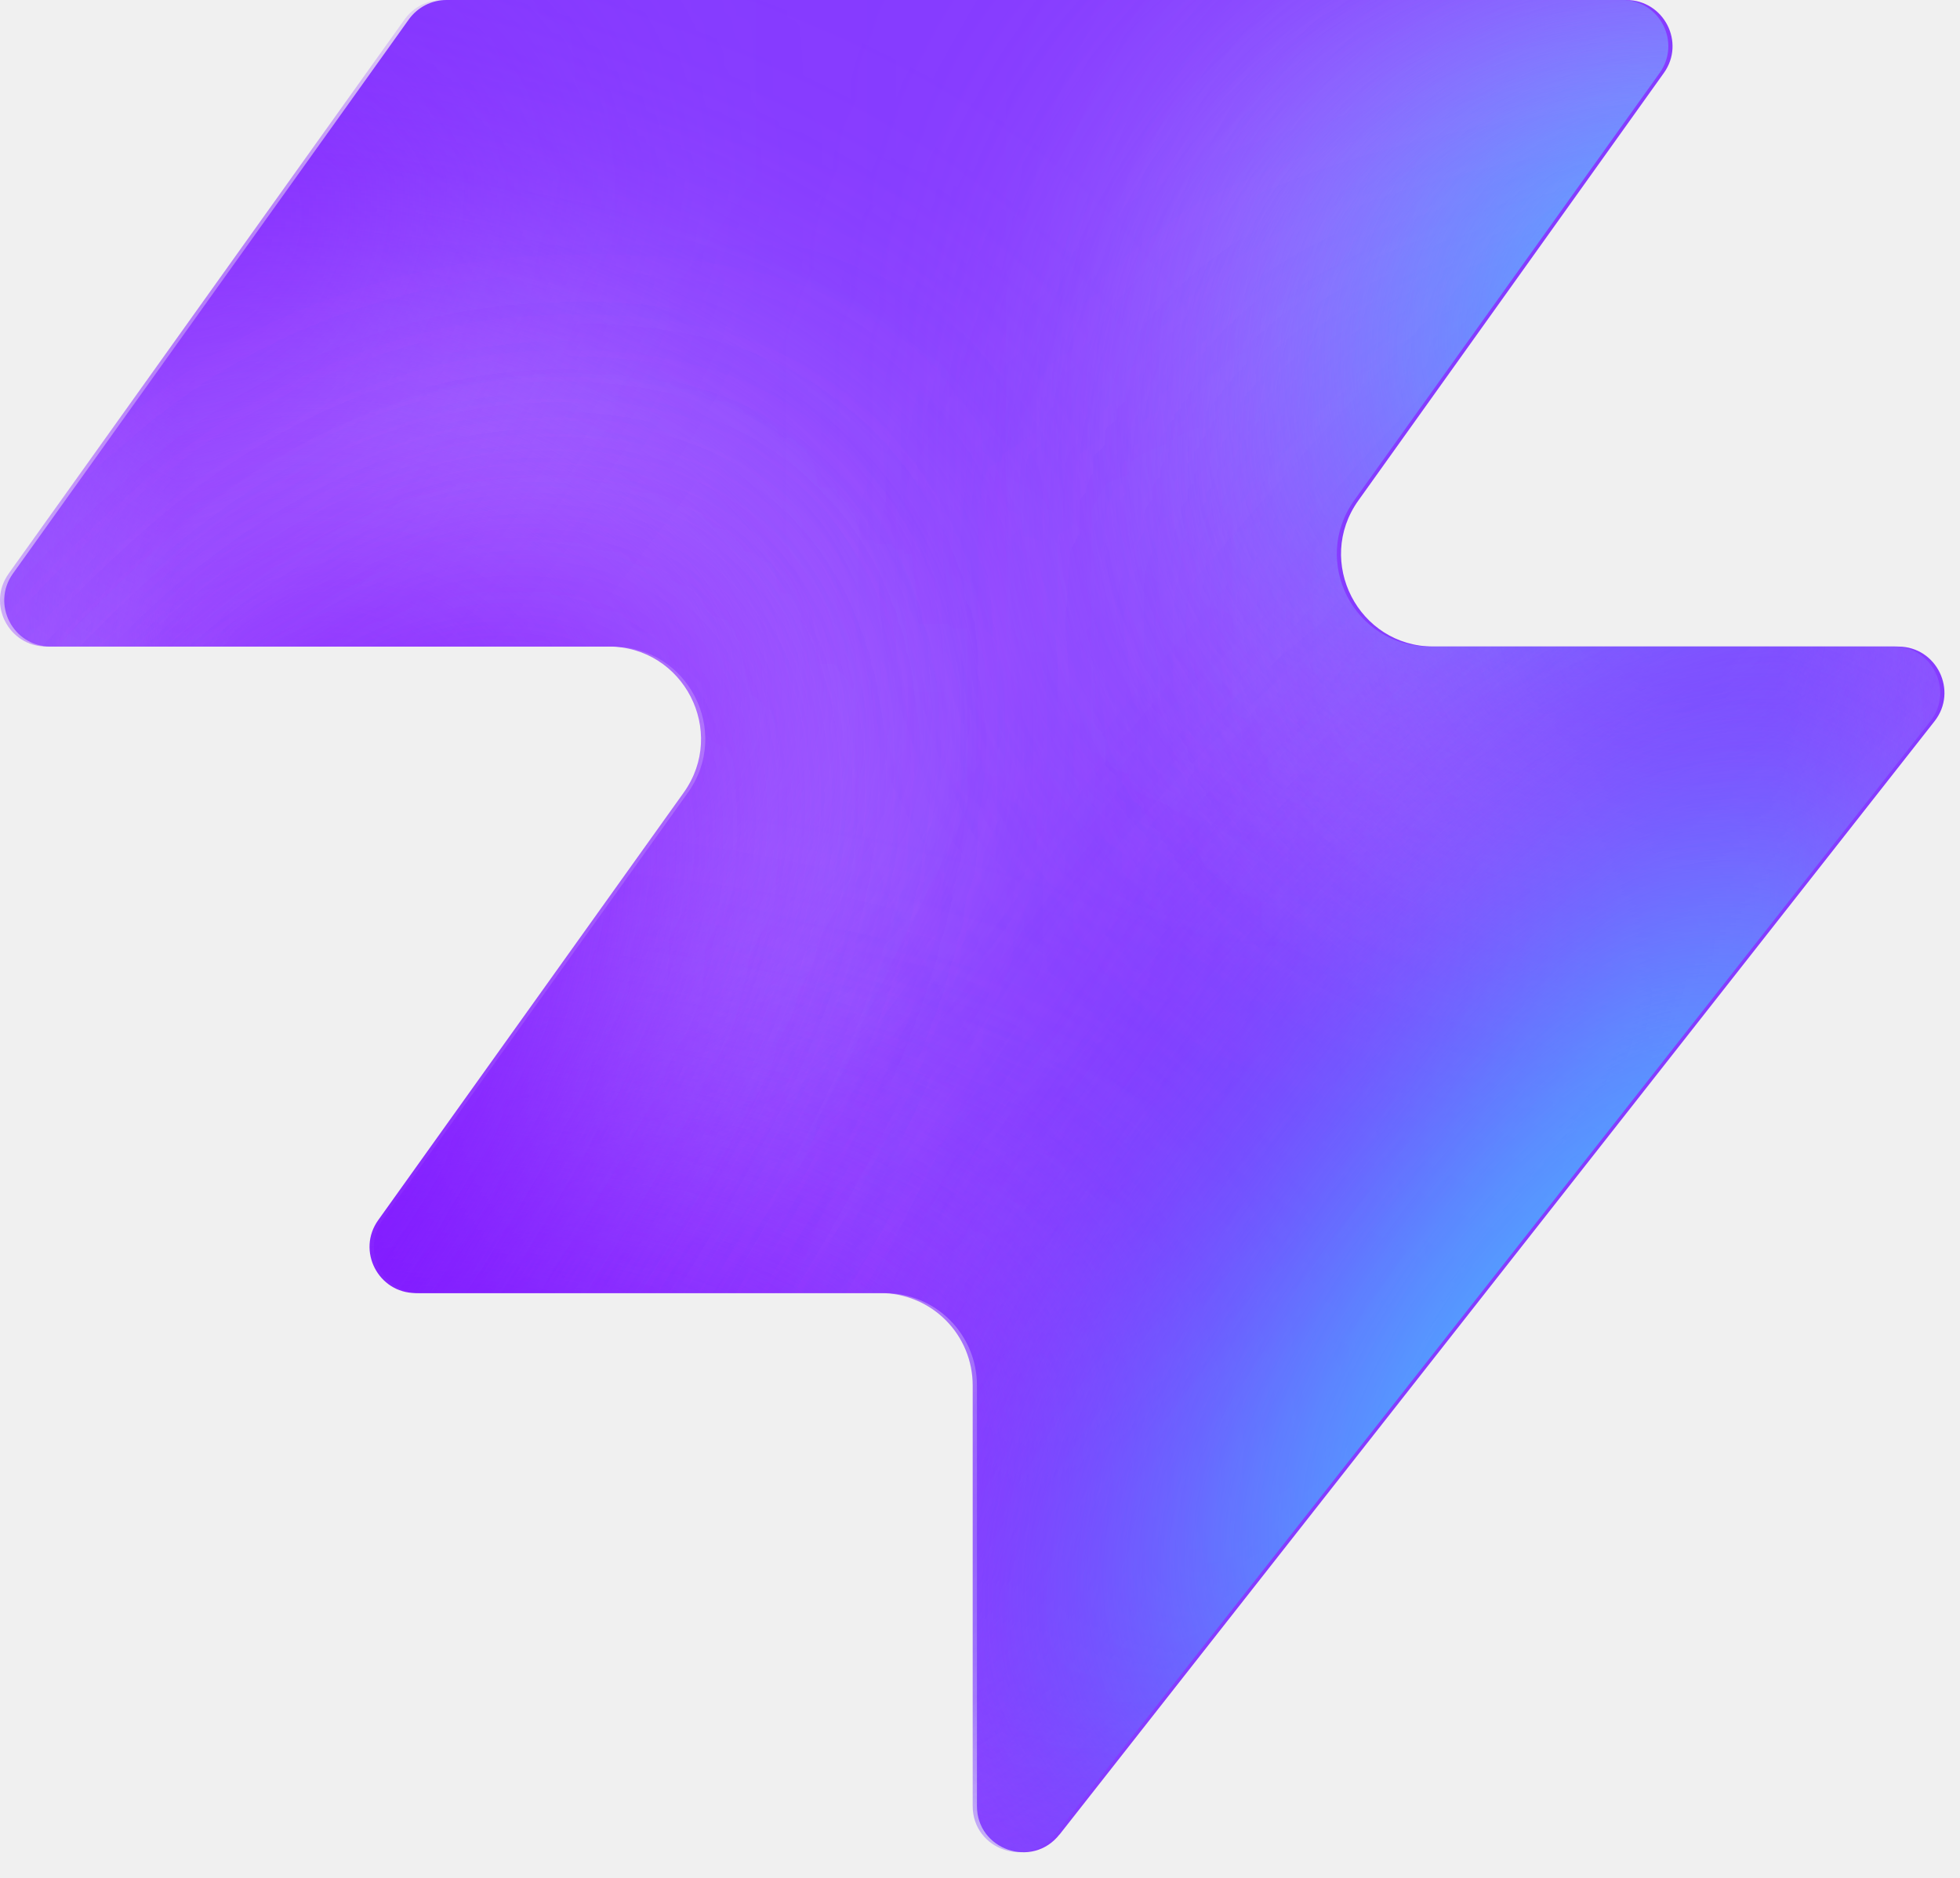
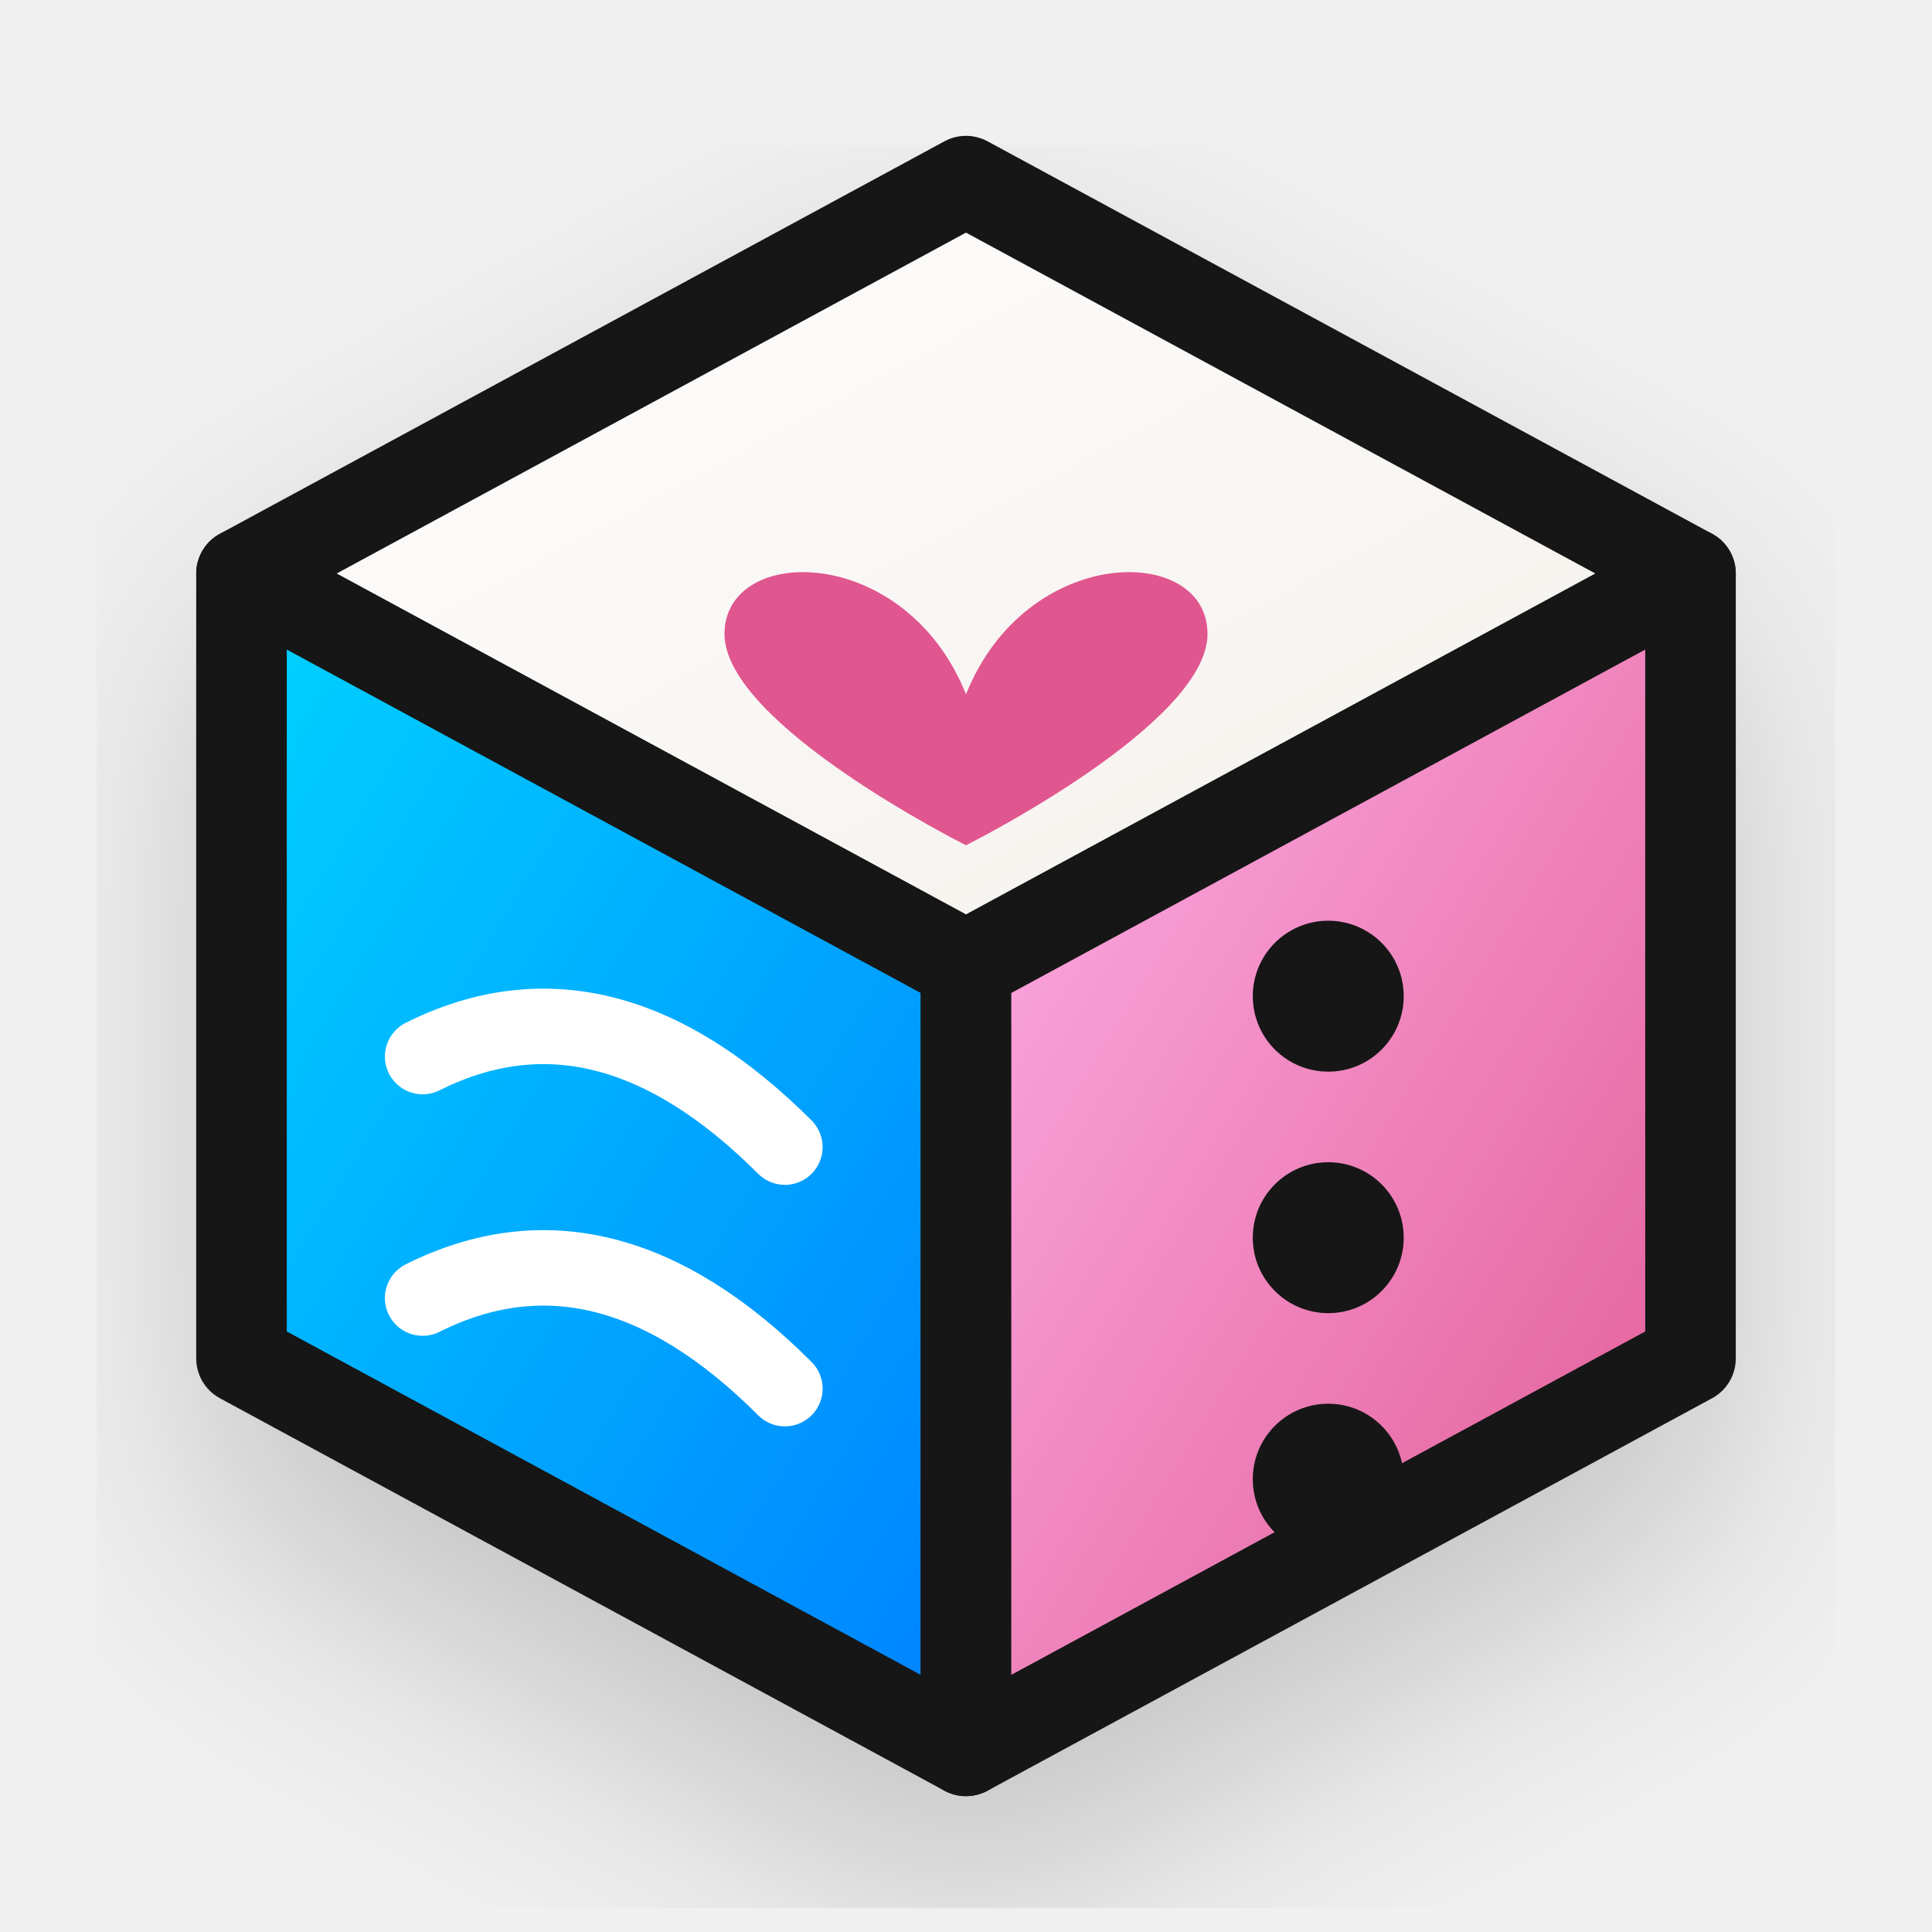
- <svg xmlns="http://www.w3.org/2000/svg" width="48" height="46" fill="none" viewBox="0 0 48 46">
-   <path fill="#863bff" d="M25.946 44.938c-.664.845-2.021.375-2.021-.698V33.937a2.26 2.26 0 0 0-2.262-2.262H10.287c-.92 0-1.456-1.04-.92-1.788l7.48-10.471c1.07-1.497 0-3.578-1.842-3.578H1.237c-.92 0-1.456-1.04-.92-1.788L10.013.474c.214-.297.556-.474.92-.474h28.894c.92 0 1.456 1.04.92 1.788l-7.48 10.471c-1.07 1.498 0 3.579 1.842 3.579h11.377c.943 0 1.473 1.088.89 1.83L25.947 44.94z" style="fill:#863bff;fill:color(display-p3 .525 .23 1);fill-opacity:1" />
-   <mask id="a" width="48" height="46" x="0" y="0" maskUnits="userSpaceOnUse" style="mask-type:alpha">
-     <path fill="#000" d="M25.842 44.938c-.664.844-2.021.375-2.021-.698V33.937a2.26 2.26 0 0 0-2.262-2.262H10.183c-.92 0-1.456-1.04-.92-1.788l7.48-10.471c1.07-1.498 0-3.579-1.842-3.579H1.133c-.92 0-1.456-1.04-.92-1.787L9.91.473c.214-.297.556-.474.92-.474h28.894c.92 0 1.456 1.04.92 1.788l-7.48 10.471c-1.07 1.498 0 3.578 1.842 3.578h11.377c.943 0 1.473 1.088.89 1.832L25.843 44.94z" style="fill:#000;fill-opacity:1" />
-   </mask>
-   <g mask="url(#a)">
-     <g filter="url(#b)">
-       <ellipse cx="5.508" cy="14.704" fill="#ede6ff" rx="5.508" ry="14.704" style="fill:#ede6ff;fill:color(display-p3 .927 .903 1);fill-opacity:1" transform="matrix(.00324 1 1 -.00324 -4.47 31.516)" />
-     </g>
-     <g filter="url(#c)">
-       <ellipse cx="10.399" cy="29.851" fill="#ede6ff" rx="10.399" ry="29.851" style="fill:#ede6ff;fill:color(display-p3 .927 .903 1);fill-opacity:1" transform="matrix(.00324 1 1 -.00324 -39.328 7.883)" />
-     </g>
-     <g filter="url(#d)">
-       <ellipse cx="5.508" cy="30.487" fill="#7e14ff" rx="5.508" ry="30.487" style="fill:#7e14ff;fill:color(display-p3 .492 .077 1);fill-opacity:1" transform="rotate(89.814 -25.913 -14.639)scale(1 -1)" />
-     </g>
-     <g filter="url(#e)">
-       <ellipse cx="5.508" cy="30.599" fill="#7e14ff" rx="5.508" ry="30.599" style="fill:#7e14ff;fill:color(display-p3 .492 .077 1);fill-opacity:1" transform="rotate(89.814 -32.644 -3.334)scale(1 -1)" />
-     </g>
-     <g filter="url(#f)">
-       <ellipse cx="5.508" cy="30.599" fill="#7e14ff" rx="5.508" ry="30.599" style="fill:#7e14ff;fill:color(display-p3 .492 .077 1);fill-opacity:1" transform="matrix(.00324 1 1 -.00324 -34.34 30.47)" />
-     </g>
-     <g filter="url(#g)">
-       <ellipse cx="14.072" cy="22.078" fill="#ede6ff" rx="14.072" ry="22.078" style="fill:#ede6ff;fill:color(display-p3 .927 .903 1);fill-opacity:1" transform="rotate(93.35 24.506 48.493)scale(-1 1)" />
-     </g>
-     <g filter="url(#h)">
-       <ellipse cx="3.47" cy="21.501" fill="#7e14ff" rx="3.47" ry="21.501" style="fill:#7e14ff;fill:color(display-p3 .492 .077 1);fill-opacity:1" transform="rotate(89.009 28.708 47.59)scale(-1 1)" />
-     </g>
-     <g filter="url(#i)">
-       <ellipse cx="3.47" cy="21.501" fill="#7e14ff" rx="3.47" ry="21.501" style="fill:#7e14ff;fill:color(display-p3 .492 .077 1);fill-opacity:1" transform="rotate(89.009 28.708 47.59)scale(-1 1)" />
-     </g>
-     <g filter="url(#j)">
-       <ellipse cx=".387" cy="8.972" fill="#7e14ff" rx="4.407" ry="29.108" style="fill:#7e14ff;fill:color(display-p3 .492 .077 1);fill-opacity:1" transform="rotate(39.51 .387 8.972)" />
-     </g>
-     <g filter="url(#k)">
-       <ellipse cx="47.523" cy="-6.092" fill="#7e14ff" rx="4.407" ry="29.108" style="fill:#7e14ff;fill:color(display-p3 .492 .077 1);fill-opacity:1" transform="rotate(37.892 47.523 -6.092)" />
-     </g>
-     <g filter="url(#l)">
-       <ellipse cx="41.412" cy="6.333" fill="#47bfff" rx="5.971" ry="9.665" style="fill:#47bfff;fill:color(display-p3 .28 .748 1);fill-opacity:1" transform="rotate(37.892 41.412 6.333)" />
-     </g>
-     <g filter="url(#m)">
-       <ellipse cx="-1.879" cy="38.332" fill="#7e14ff" rx="4.407" ry="29.108" style="fill:#7e14ff;fill:color(display-p3 .492 .077 1);fill-opacity:1" transform="rotate(37.892 -1.88 38.332)" />
-     </g>
-     <g filter="url(#n)">
-       <ellipse cx="-1.879" cy="38.332" fill="#7e14ff" rx="4.407" ry="29.108" style="fill:#7e14ff;fill:color(display-p3 .492 .077 1);fill-opacity:1" transform="rotate(37.892 -1.88 38.332)" />
-     </g>
-     <g filter="url(#o)">
-       <ellipse cx="35.651" cy="29.907" fill="#7e14ff" rx="4.407" ry="29.108" style="fill:#7e14ff;fill:color(display-p3 .492 .077 1);fill-opacity:1" transform="rotate(37.892 35.651 29.907)" />
-     </g>
-     <g filter="url(#p)">
-       <ellipse cx="38.418" cy="32.4" fill="#47bfff" rx="5.971" ry="15.297" style="fill:#47bfff;fill:color(display-p3 .28 .748 1);fill-opacity:1" transform="rotate(37.892 38.418 32.4)" />
-     </g>
-   </g>
+ <svg xmlns="http://www.w3.org/2000/svg" viewBox="0 0 64 64">
  <defs>
-     <filter id="b" width="60.045" height="41.654" x="-19.77" y="16.149" color-interpolation-filters="sRGB" filterUnits="userSpaceOnUse">
-       <feFlood flood-opacity="0" result="BackgroundImageFix" />
-       <feBlend in="SourceGraphic" in2="BackgroundImageFix" result="shape" />
-       <feGaussianBlur result="effect1_foregroundBlur_2002_17158" stdDeviation="7.659" />
-     </filter>
-     <filter id="c" width="90.34" height="51.437" x="-54.613" y="-7.533" color-interpolation-filters="sRGB" filterUnits="userSpaceOnUse">
-       <feFlood flood-opacity="0" result="BackgroundImageFix" />
-       <feBlend in="SourceGraphic" in2="BackgroundImageFix" result="shape" />
-       <feGaussianBlur result="effect1_foregroundBlur_2002_17158" stdDeviation="7.659" />
-     </filter>
-     <filter id="d" width="79.355" height="29.4" x="-49.64" y="2.03" color-interpolation-filters="sRGB" filterUnits="userSpaceOnUse">
-       <feFlood flood-opacity="0" result="BackgroundImageFix" />
-       <feBlend in="SourceGraphic" in2="BackgroundImageFix" result="shape" />
-       <feGaussianBlur result="effect1_foregroundBlur_2002_17158" stdDeviation="4.596" />
-     </filter>
-     <filter id="e" width="79.579" height="29.4" x="-45.045" y="20.029" color-interpolation-filters="sRGB" filterUnits="userSpaceOnUse">
-       <feFlood flood-opacity="0" result="BackgroundImageFix" />
-       <feBlend in="SourceGraphic" in2="BackgroundImageFix" result="shape" />
-       <feGaussianBlur result="effect1_foregroundBlur_2002_17158" stdDeviation="4.596" />
-     </filter>
-     <filter id="f" width="79.579" height="29.4" x="-43.513" y="21.178" color-interpolation-filters="sRGB" filterUnits="userSpaceOnUse">
-       <feFlood flood-opacity="0" result="BackgroundImageFix" />
-       <feBlend in="SourceGraphic" in2="BackgroundImageFix" result="shape" />
-       <feGaussianBlur result="effect1_foregroundBlur_2002_17158" stdDeviation="4.596" />
-     </filter>
-     <filter id="g" width="74.749" height="58.852" x="15.756" y="-17.901" color-interpolation-filters="sRGB" filterUnits="userSpaceOnUse">
-       <feFlood flood-opacity="0" result="BackgroundImageFix" />
-       <feBlend in="SourceGraphic" in2="BackgroundImageFix" result="shape" />
-       <feGaussianBlur result="effect1_foregroundBlur_2002_17158" stdDeviation="7.659" />
-     </filter>
-     <filter id="h" width="61.377" height="25.362" x="23.548" y="2.284" color-interpolation-filters="sRGB" filterUnits="userSpaceOnUse">
-       <feFlood flood-opacity="0" result="BackgroundImageFix" />
-       <feBlend in="SourceGraphic" in2="BackgroundImageFix" result="shape" />
-       <feGaussianBlur result="effect1_foregroundBlur_2002_17158" stdDeviation="4.596" />
-     </filter>
-     <filter id="i" width="61.377" height="25.362" x="23.548" y="2.284" color-interpolation-filters="sRGB" filterUnits="userSpaceOnUse">
-       <feFlood flood-opacity="0" result="BackgroundImageFix" />
-       <feBlend in="SourceGraphic" in2="BackgroundImageFix" result="shape" />
-       <feGaussianBlur result="effect1_foregroundBlur_2002_17158" stdDeviation="4.596" />
-     </filter>
-     <filter id="j" width="56.045" height="63.649" x="-27.636" y="-22.853" color-interpolation-filters="sRGB" filterUnits="userSpaceOnUse">
-       <feFlood flood-opacity="0" result="BackgroundImageFix" />
-       <feBlend in="SourceGraphic" in2="BackgroundImageFix" result="shape" />
-       <feGaussianBlur result="effect1_foregroundBlur_2002_17158" stdDeviation="4.596" />
-     </filter>
-     <filter id="k" width="54.814" height="64.646" x="20.116" y="-38.415" color-interpolation-filters="sRGB" filterUnits="userSpaceOnUse">
-       <feFlood flood-opacity="0" result="BackgroundImageFix" />
-       <feBlend in="SourceGraphic" in2="BackgroundImageFix" result="shape" />
-       <feGaussianBlur result="effect1_foregroundBlur_2002_17158" stdDeviation="4.596" />
-     </filter>
-     <filter id="l" width="33.541" height="35.313" x="24.641" y="-11.323" color-interpolation-filters="sRGB" filterUnits="userSpaceOnUse">
-       <feFlood flood-opacity="0" result="BackgroundImageFix" />
-       <feBlend in="SourceGraphic" in2="BackgroundImageFix" result="shape" />
-       <feGaussianBlur result="effect1_foregroundBlur_2002_17158" stdDeviation="4.596" />
-     </filter>
-     <filter id="m" width="54.814" height="64.646" x="-29.286" y="6.009" color-interpolation-filters="sRGB" filterUnits="userSpaceOnUse">
-       <feFlood flood-opacity="0" result="BackgroundImageFix" />
-       <feBlend in="SourceGraphic" in2="BackgroundImageFix" result="shape" />
-       <feGaussianBlur result="effect1_foregroundBlur_2002_17158" stdDeviation="4.596" />
-     </filter>
-     <filter id="n" width="54.814" height="64.646" x="-29.286" y="6.009" color-interpolation-filters="sRGB" filterUnits="userSpaceOnUse">
-       <feFlood flood-opacity="0" result="BackgroundImageFix" />
-       <feBlend in="SourceGraphic" in2="BackgroundImageFix" result="shape" />
-       <feGaussianBlur result="effect1_foregroundBlur_2002_17158" stdDeviation="4.596" />
-     </filter>
-     <filter id="o" width="54.814" height="64.646" x="8.244" y="-2.416" color-interpolation-filters="sRGB" filterUnits="userSpaceOnUse">
-       <feFlood flood-opacity="0" result="BackgroundImageFix" />
-       <feBlend in="SourceGraphic" in2="BackgroundImageFix" result="shape" />
-       <feGaussianBlur result="effect1_foregroundBlur_2002_17158" stdDeviation="4.596" />
-     </filter>
-     <filter id="p" width="39.409" height="43.623" x="18.713" y="10.588" color-interpolation-filters="sRGB" filterUnits="userSpaceOnUse">
-       <feFlood flood-opacity="0" result="BackgroundImageFix" />
-       <feBlend in="SourceGraphic" in2="BackgroundImageFix" result="shape" />
-       <feGaussianBlur result="effect1_foregroundBlur_2002_17158" stdDeviation="4.596" />
+     <linearGradient id="blueGrad" x1="0%" y1="0%" x2="100%" y2="100%">
+       <stop offset="0%" stop-color="#00D4FF" />
+       <stop offset="100%" stop-color="#0080FF" />
+     </linearGradient>
+     <linearGradient id="pinkGrad" x1="0%" y1="0%" x2="100%" y2="100%">
+       <stop offset="0%" stop-color="#FFB3EC" />
+       <stop offset="100%" stop-color="#E0568F" />
+     </linearGradient>
+     <linearGradient id="creamGrad" x1="0%" y1="0%" x2="100%" y2="100%">
+       <stop offset="0%" stop-color="#FFFFFF" />
+       <stop offset="100%" stop-color="#F3EFEA" />
+     </linearGradient>
+     <filter id="shadow" x="-10%" y="-10%" width="120%" height="120%">
+       <feDropShadow dx="0" dy="4" stdDeviation="4" flood-color="#181818" flood-opacity="0.18" />
    </filter>
  </defs>
+   <g filter="url(#shadow)" stroke="#181818" stroke-width="3" stroke-linejoin="round" stroke-linecap="round">
+     <polygon points="32,6 56,19 32,32 8,19" fill="url(#creamGrad)" />
+     <path d="M32,23 C30,18 24,18 24,21 C24,24 32,28 32,28 C32,28 40,24 40,21 C40,18 34,18 32,23 Z" fill="#E0568F" stroke="none" />
+     <polygon points="8,19 32,32 32,58 8,45" fill="url(#blueGrad)" />
+     <path d="M14,35 Q20,32 26,38" fill="none" stroke="#FFFFFF" stroke-width="2.5" stroke-linecap="round" />
+     <path d="M14,43 Q20,40 26,46" fill="none" stroke="#FFFFFF" stroke-width="2.5" stroke-linecap="round" />
+     <polygon points="56,19 32,32 32,58 56,45" fill="url(#pinkGrad)" />
+     <circle cx="44" cy="33" r="2.5" fill="#181818" stroke="none" />
+     <circle cx="44" cy="41" r="2.5" fill="#181818" stroke="none" />
+     <circle cx="44" cy="49" r="2.5" fill="#181818" stroke="none" />
+   </g>
</svg>
